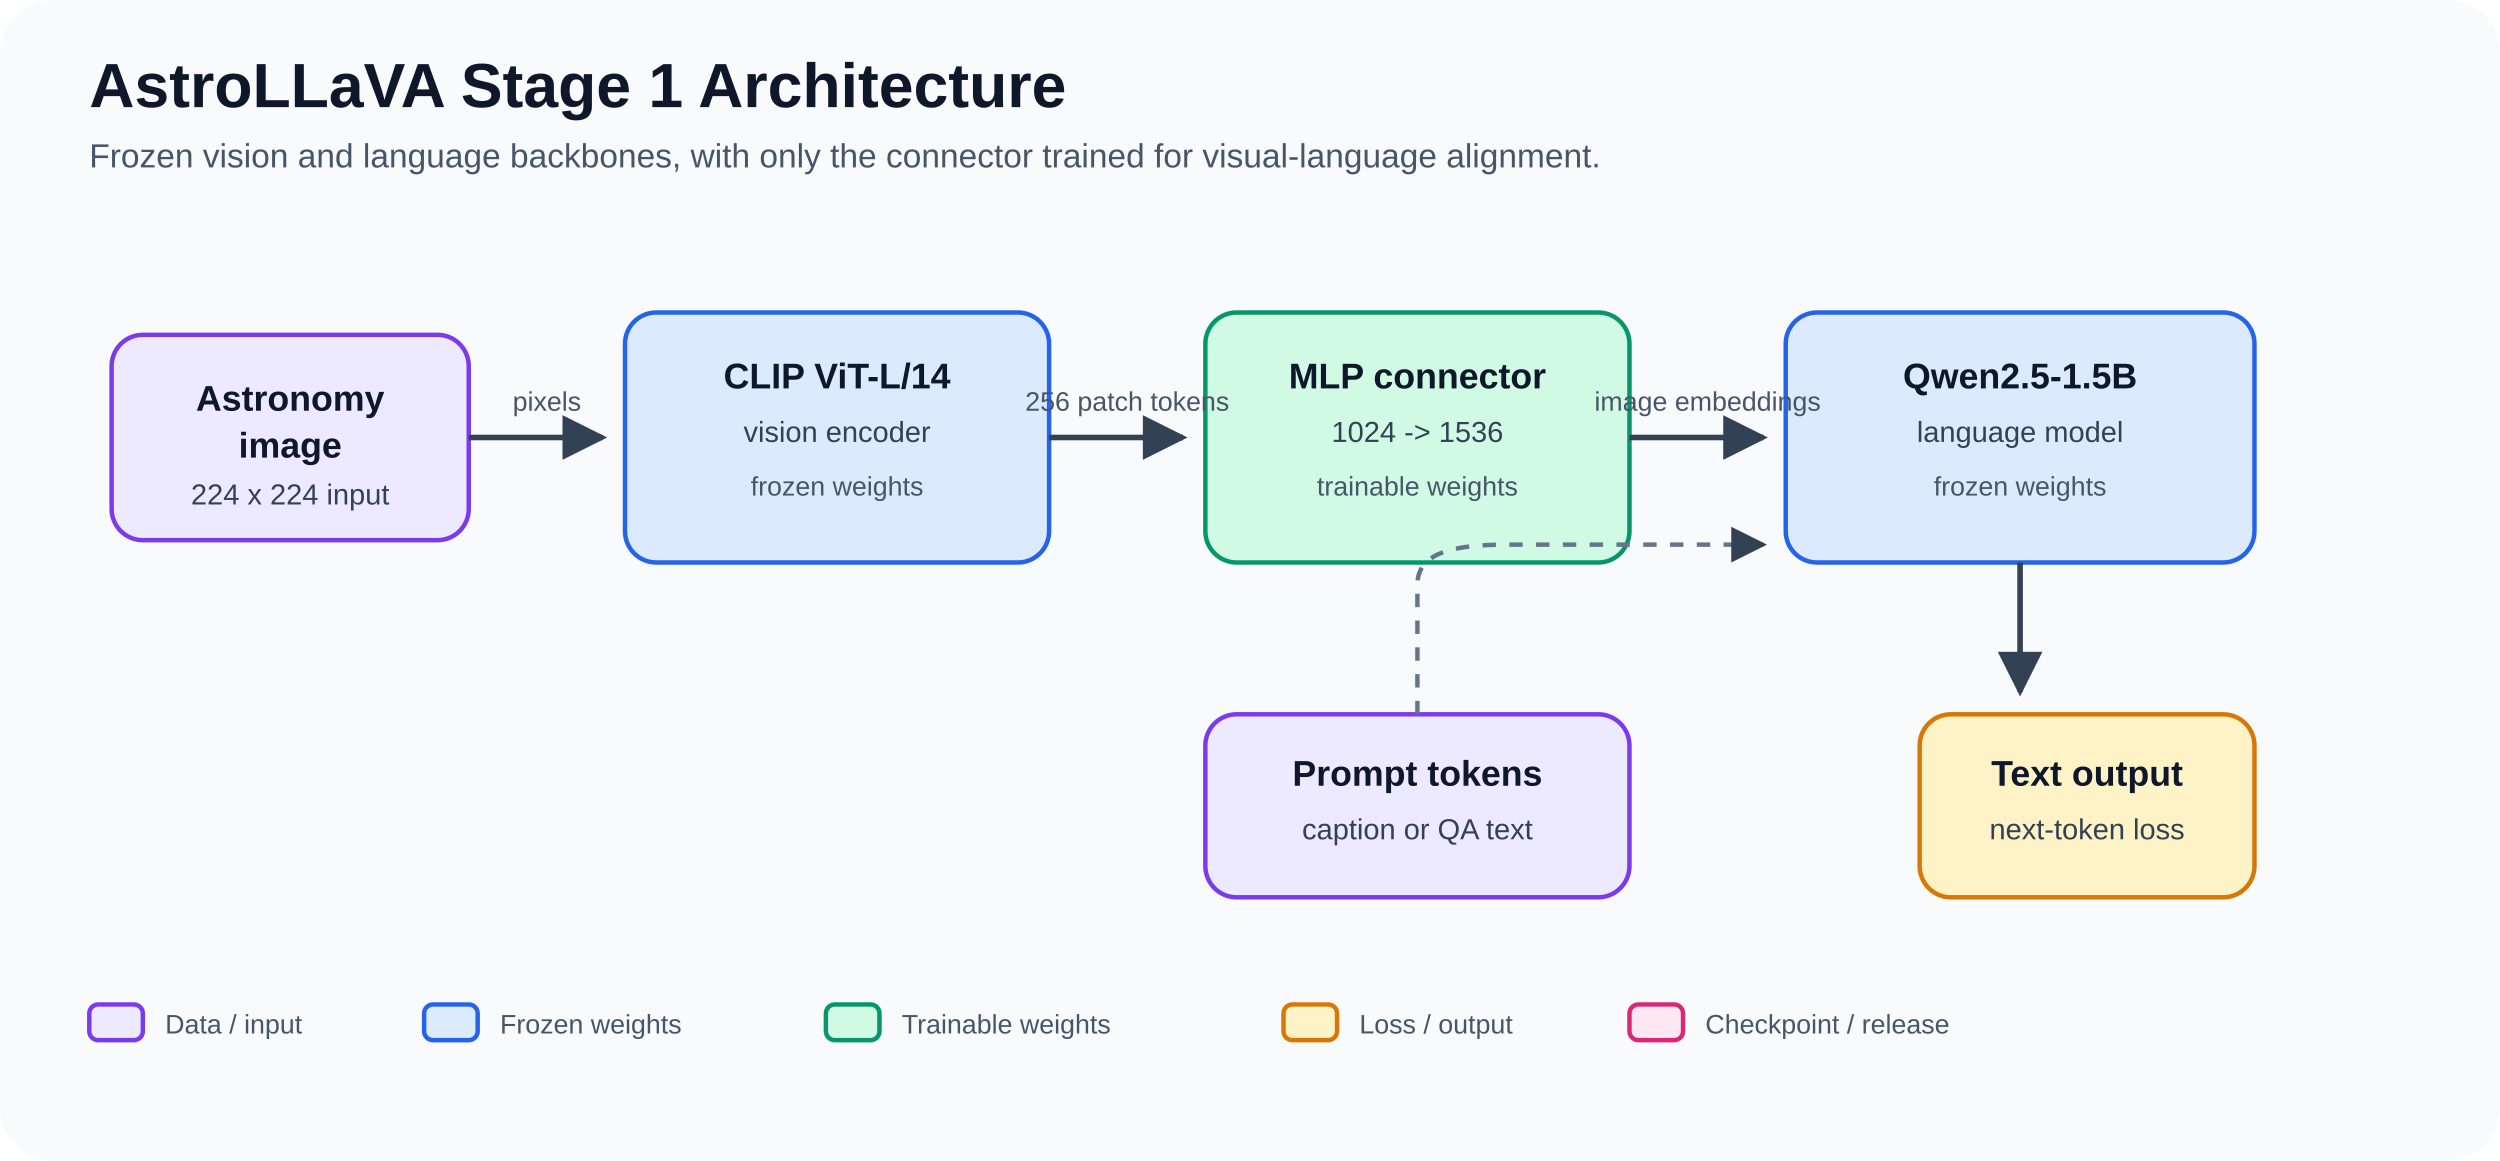
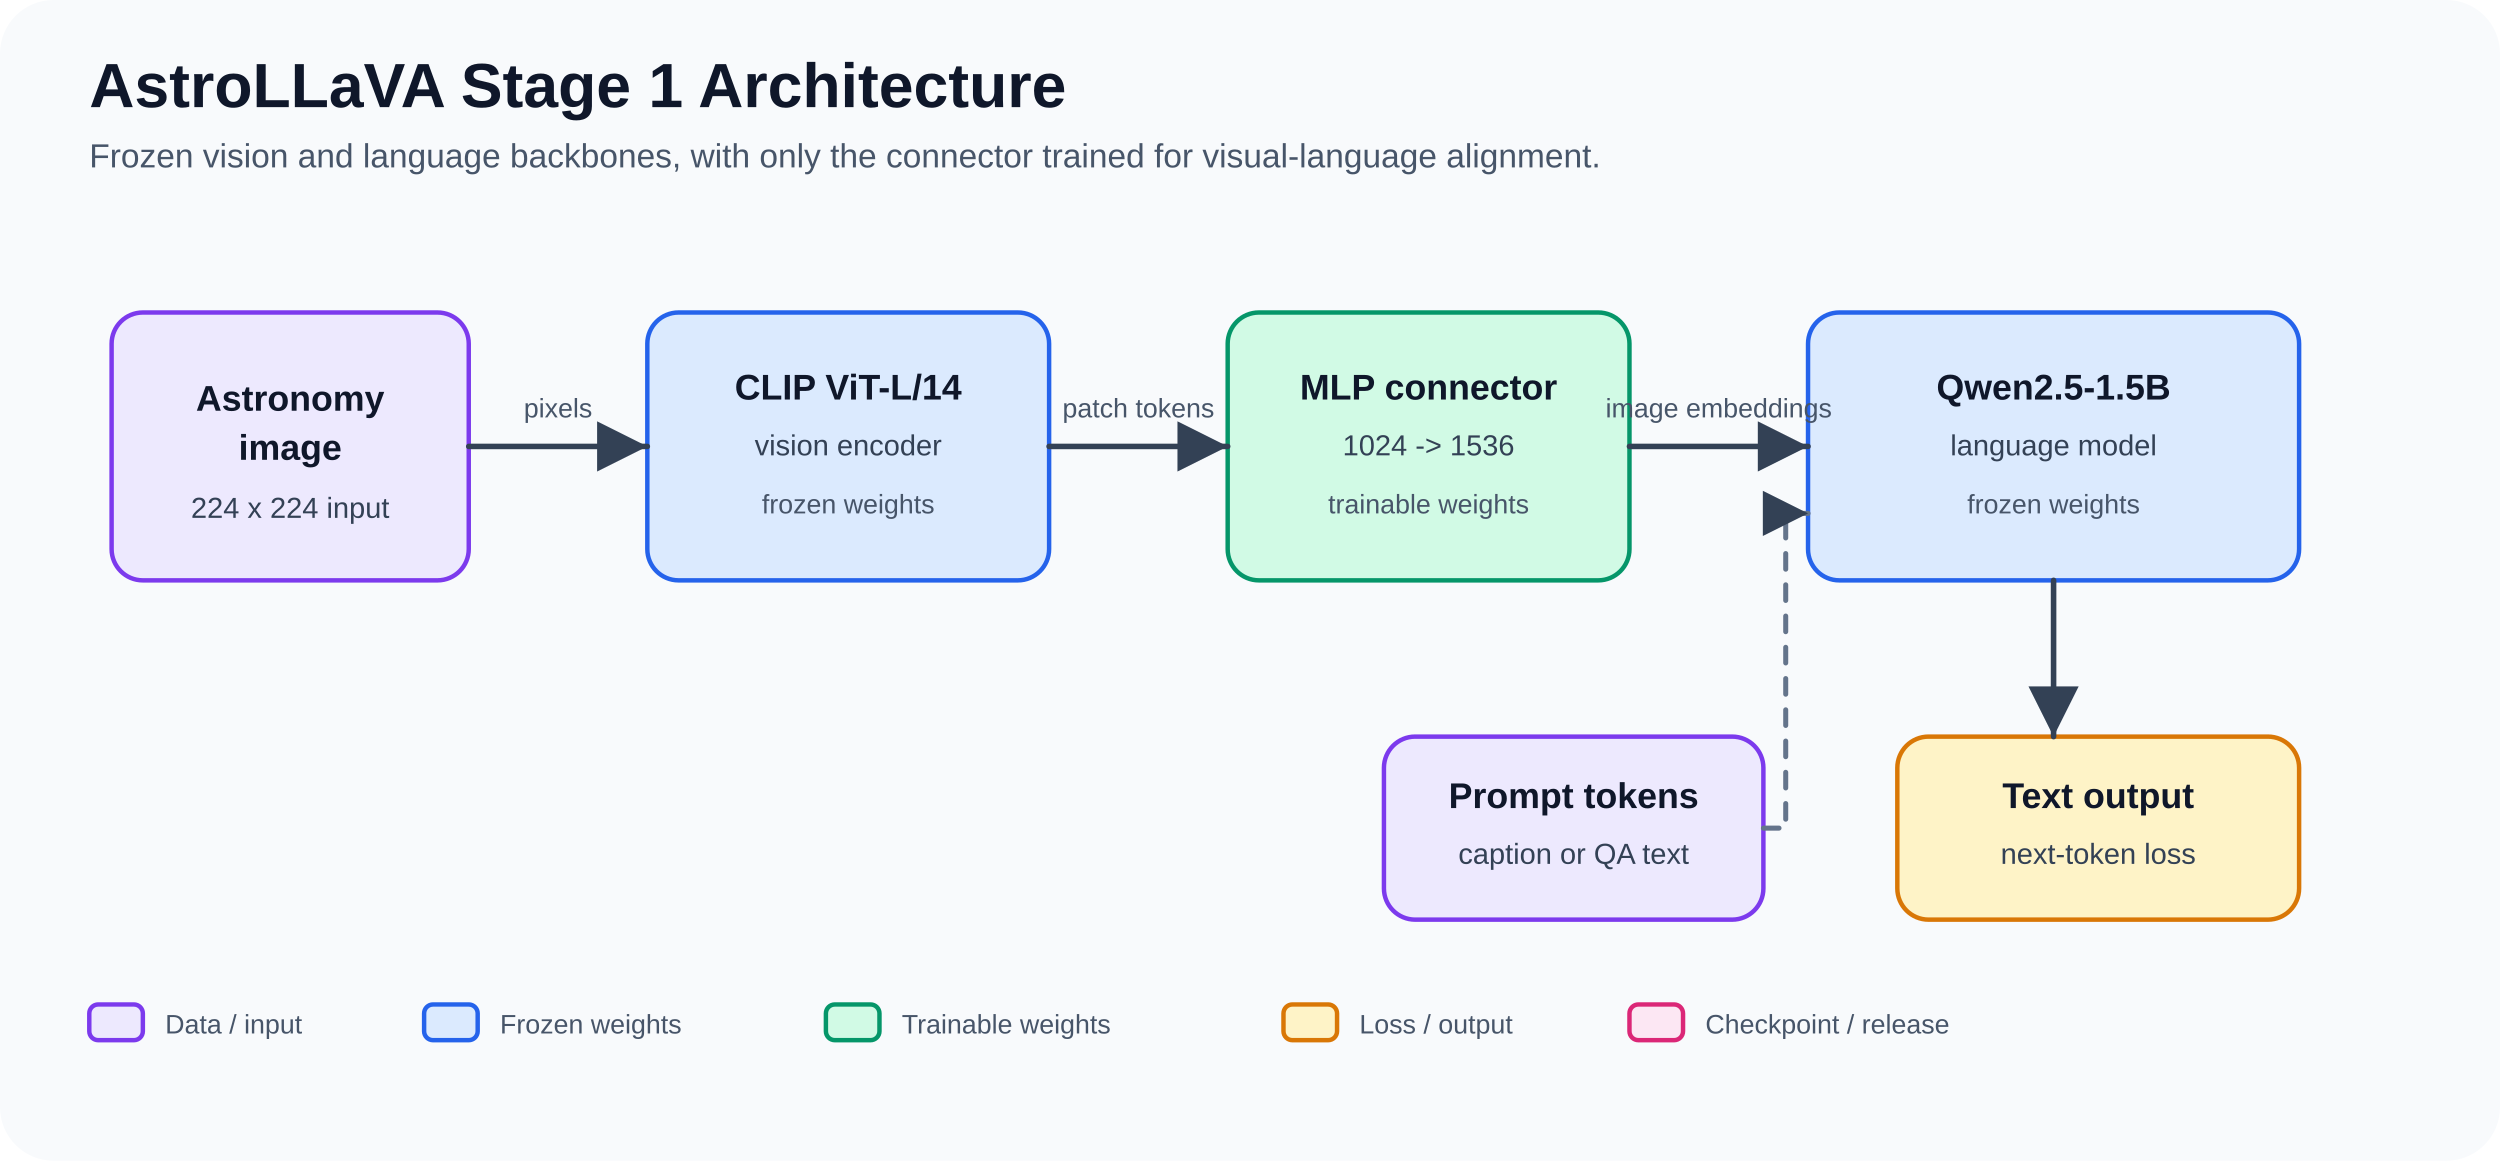
<svg xmlns="http://www.w3.org/2000/svg" width="1120" height="520" viewBox="0 0 1120 520" role="img" aria-labelledby="title desc">
  <defs>
-     <marker id="arrow" viewBox="0 0 10 10" refX="9" refY="5" markerWidth="8" markerHeight="8" orient="auto-start-reverse">
+     <marker id="arrow" viewBox="0 0 10 10" refX="10" refY="5" markerWidth="9" markerHeight="9" orient="auto-start-reverse">
      <path d="M 0 0 L 10 5 L 0 10 z" fill="#334155" />
    </marker>
    <style>
      .bg { fill: #f8fafc; }
      .title { fill: #0f172a; font: 700 28px Arial, sans-serif; }
      .subtitle { fill: #475569; font: 400 15px Arial, sans-serif; }
      .label { fill: #0f172a; font: 700 16px Arial, sans-serif; }
      .small { fill: #334155; font: 400 13px Arial, sans-serif; }
      .tiny { fill: #475569; font: 400 12px Arial, sans-serif; }
      .data { fill: #ede9fe; stroke: #7c3aed; stroke-width: 2; }
      .frozen { fill: #dbeafe; stroke: #2563eb; stroke-width: 2; }
      .trainable { fill: #d1fae5; stroke: #059669; stroke-width: 2; }
      .loss { fill: #fef3c7; stroke: #d97706; stroke-width: 2; }
      .checkpoint { fill: #fce7f3; stroke: #db2777; stroke-width: 2; }
-       .line { stroke: #334155; stroke-width: 2.5; fill: none; marker-end: url(#arrow); }
-       .soft-line { stroke: #64748b; stroke-width: 2; fill: none; marker-end: url(#arrow); stroke-dasharray: 6 6; }
+       .line { stroke: #334155; stroke-width: 2.5; fill: none; marker-end: url(#arrow); stroke-linecap: round; stroke-linejoin: round; }
+       .soft-line { stroke: #64748b; stroke-width: 2.25; fill: none; marker-end: url(#arrow); stroke-dasharray: 7 7; stroke-linecap: round; stroke-linejoin: round; }
    </style>
  </defs>
  <rect class="bg" width="1120" height="520" rx="24" />
  <text class="title" x="40" y="48">AstroLLaVA Stage 1 Architecture</text>
  <text class="subtitle" x="40" y="75">Frozen vision and language backbones, with only the connector trained for visual-language alignment.</text>
-   <rect class="data" x="50" y="150" width="160" height="92" rx="14" />
+   <rect class="data" x="50" y="140" width="160" height="120" rx="14" />
  <text class="label" x="130" y="184" text-anchor="middle">Astronomy</text>
-   <text class="label" x="130" y="205" text-anchor="middle">image</text>
-   <text class="small" x="130" y="226" text-anchor="middle">224 x 224 input</text>
-   <rect class="frozen" x="280" y="140" width="190" height="112" rx="14" />
-   <text class="label" x="375" y="174" text-anchor="middle">CLIP ViT-L/14</text>
-   <text class="small" x="375" y="198" text-anchor="middle">vision encoder</text>
-   <text class="tiny" x="375" y="222" text-anchor="middle">frozen weights</text>
-   <rect class="trainable" x="540" y="140" width="190" height="112" rx="14" />
-   <text class="label" x="635" y="174" text-anchor="middle">MLP connector</text>
-   <text class="small" x="635" y="198" text-anchor="middle">1024 -&gt; 1536</text>
-   <text class="tiny" x="635" y="222" text-anchor="middle">trainable weights</text>
-   <rect class="frozen" x="800" y="140" width="210" height="112" rx="14" />
-   <text class="label" x="905" y="174" text-anchor="middle">Qwen2.5-1.5B</text>
-   <text class="small" x="905" y="198" text-anchor="middle">language model</text>
-   <text class="tiny" x="905" y="222" text-anchor="middle">frozen weights</text>
-   <rect class="data" x="540" y="320" width="190" height="82" rx="14" />
-   <text class="label" x="635" y="352" text-anchor="middle">Prompt tokens</text>
-   <text class="small" x="635" y="376" text-anchor="middle">caption or QA text</text>
-   <rect class="loss" x="860" y="320" width="150" height="82" rx="14" />
-   <text class="label" x="935" y="352" text-anchor="middle">Text output</text>
-   <text class="small" x="935" y="376" text-anchor="middle">next-token loss</text>
-   <path class="line" d="M210 196 H270" />
-   <path class="line" d="M470 196 H530" />
-   <path class="line" d="M730 196 H790" />
-   <path class="line" d="M905 252 V310" />
-   <path class="soft-line" d="M635 320 V262 C635 248 650 244 675 244 H790" />
-   <text class="tiny" x="245" y="184" text-anchor="middle">pixels</text>
-   <text class="tiny" x="505" y="184" text-anchor="middle">256 patch tokens</text>
-   <text class="tiny" x="765" y="184" text-anchor="middle">image embeddings</text>
+   <text class="label" x="130" y="206" text-anchor="middle">image</text>
+   <text class="small" x="130" y="232" text-anchor="middle">224 x 224 input</text>
+   <rect class="frozen" x="290" y="140" width="180" height="120" rx="14" />
+   <text class="label" x="380" y="179" text-anchor="middle">CLIP ViT-L/14</text>
+   <text class="small" x="380" y="204" text-anchor="middle">vision encoder</text>
+   <text class="tiny" x="380" y="230" text-anchor="middle">frozen weights</text>
+   <rect class="trainable" x="550" y="140" width="180" height="120" rx="14" />
+   <text class="label" x="640" y="179" text-anchor="middle">MLP connector</text>
+   <text class="small" x="640" y="204" text-anchor="middle">1024 -&gt; 1536</text>
+   <text class="tiny" x="640" y="230" text-anchor="middle">trainable weights</text>
+   <rect class="frozen" x="810" y="140" width="220" height="120" rx="14" />
+   <text class="label" x="920" y="179" text-anchor="middle">Qwen2.5-1.5B</text>
+   <text class="small" x="920" y="204" text-anchor="middle">language model</text>
+   <text class="tiny" x="920" y="230" text-anchor="middle">frozen weights</text>
+   <rect class="data" x="620" y="330" width="170" height="82" rx="14" />
+   <text class="label" x="705" y="362" text-anchor="middle">Prompt tokens</text>
+   <text class="small" x="705" y="387" text-anchor="middle">caption or QA text</text>
+   <rect class="loss" x="850" y="330" width="180" height="82" rx="14" />
+   <text class="label" x="940" y="362" text-anchor="middle">Text output</text>
+   <text class="small" x="940" y="387" text-anchor="middle">next-token loss</text>
+   <path class="line" d="M210 200 H290" />
+   <path class="line" d="M470 200 H550" />
+   <path class="line" d="M730 200 H810" />
+   <path class="line" d="M920 260 V330" />
+   <path class="soft-line" d="M790 371 H800 V230 H810" />
+   <text class="tiny" x="250" y="187" text-anchor="middle">pixels</text>
+   <text class="tiny" x="510" y="187" text-anchor="middle">patch tokens</text>
+   <text class="tiny" x="770" y="187" text-anchor="middle">image embeddings</text>
  <g transform="translate(40,450)">
    <rect class="data" x="0" y="0" width="24" height="16" rx="4" />
    <text class="tiny" x="34" y="13">Data / input</text>
    <rect class="frozen" x="150" y="0" width="24" height="16" rx="4" />
    <text class="tiny" x="184" y="13">Frozen weights</text>
    <rect class="trainable" x="330" y="0" width="24" height="16" rx="4" />
    <text class="tiny" x="364" y="13">Trainable weights</text>
    <rect class="loss" x="535" y="0" width="24" height="16" rx="4" />
    <text class="tiny" x="569" y="13">Loss / output</text>
    <rect class="checkpoint" x="690" y="0" width="24" height="16" rx="4" />
    <text class="tiny" x="724" y="13">Checkpoint / release</text>
  </g>
</svg>
